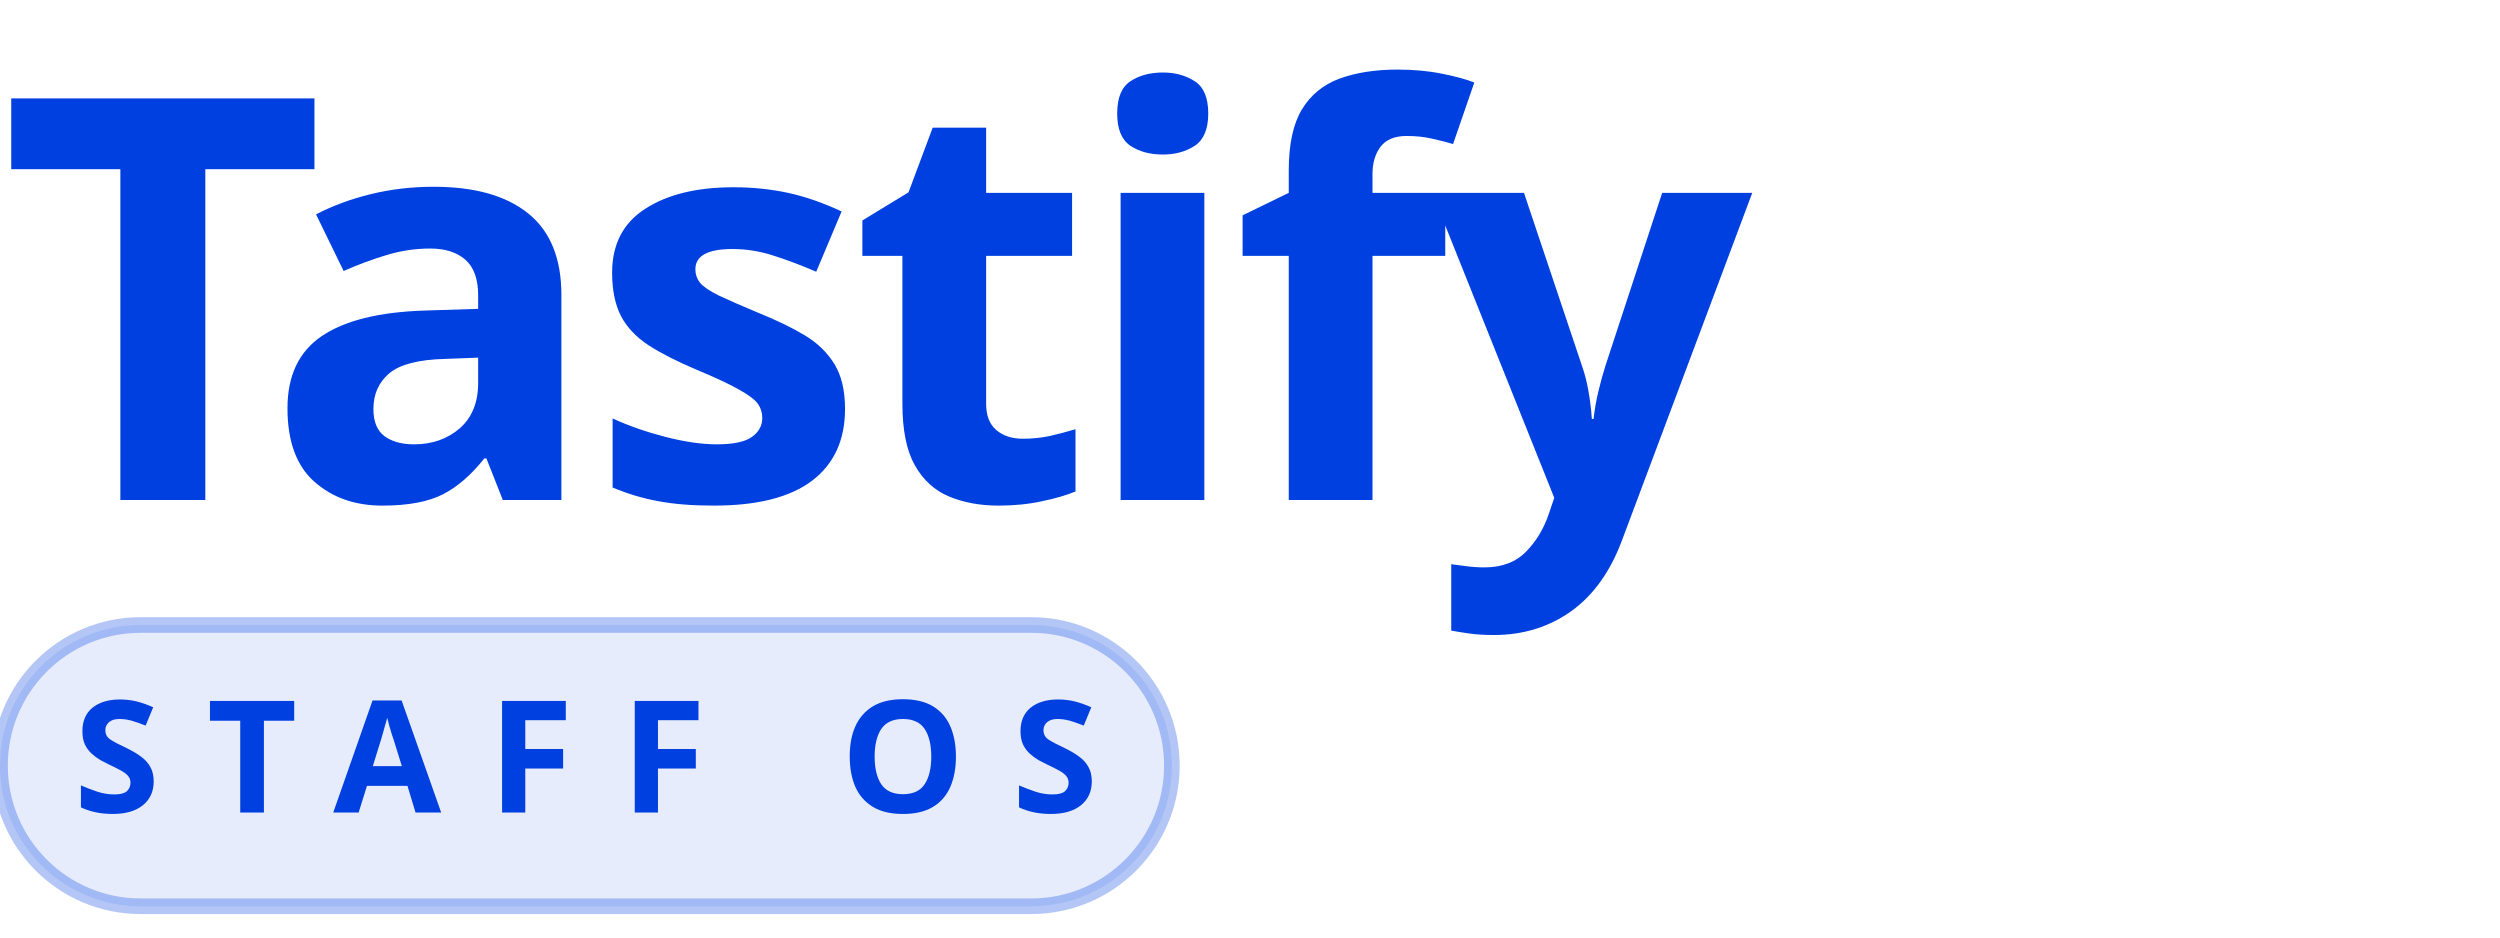
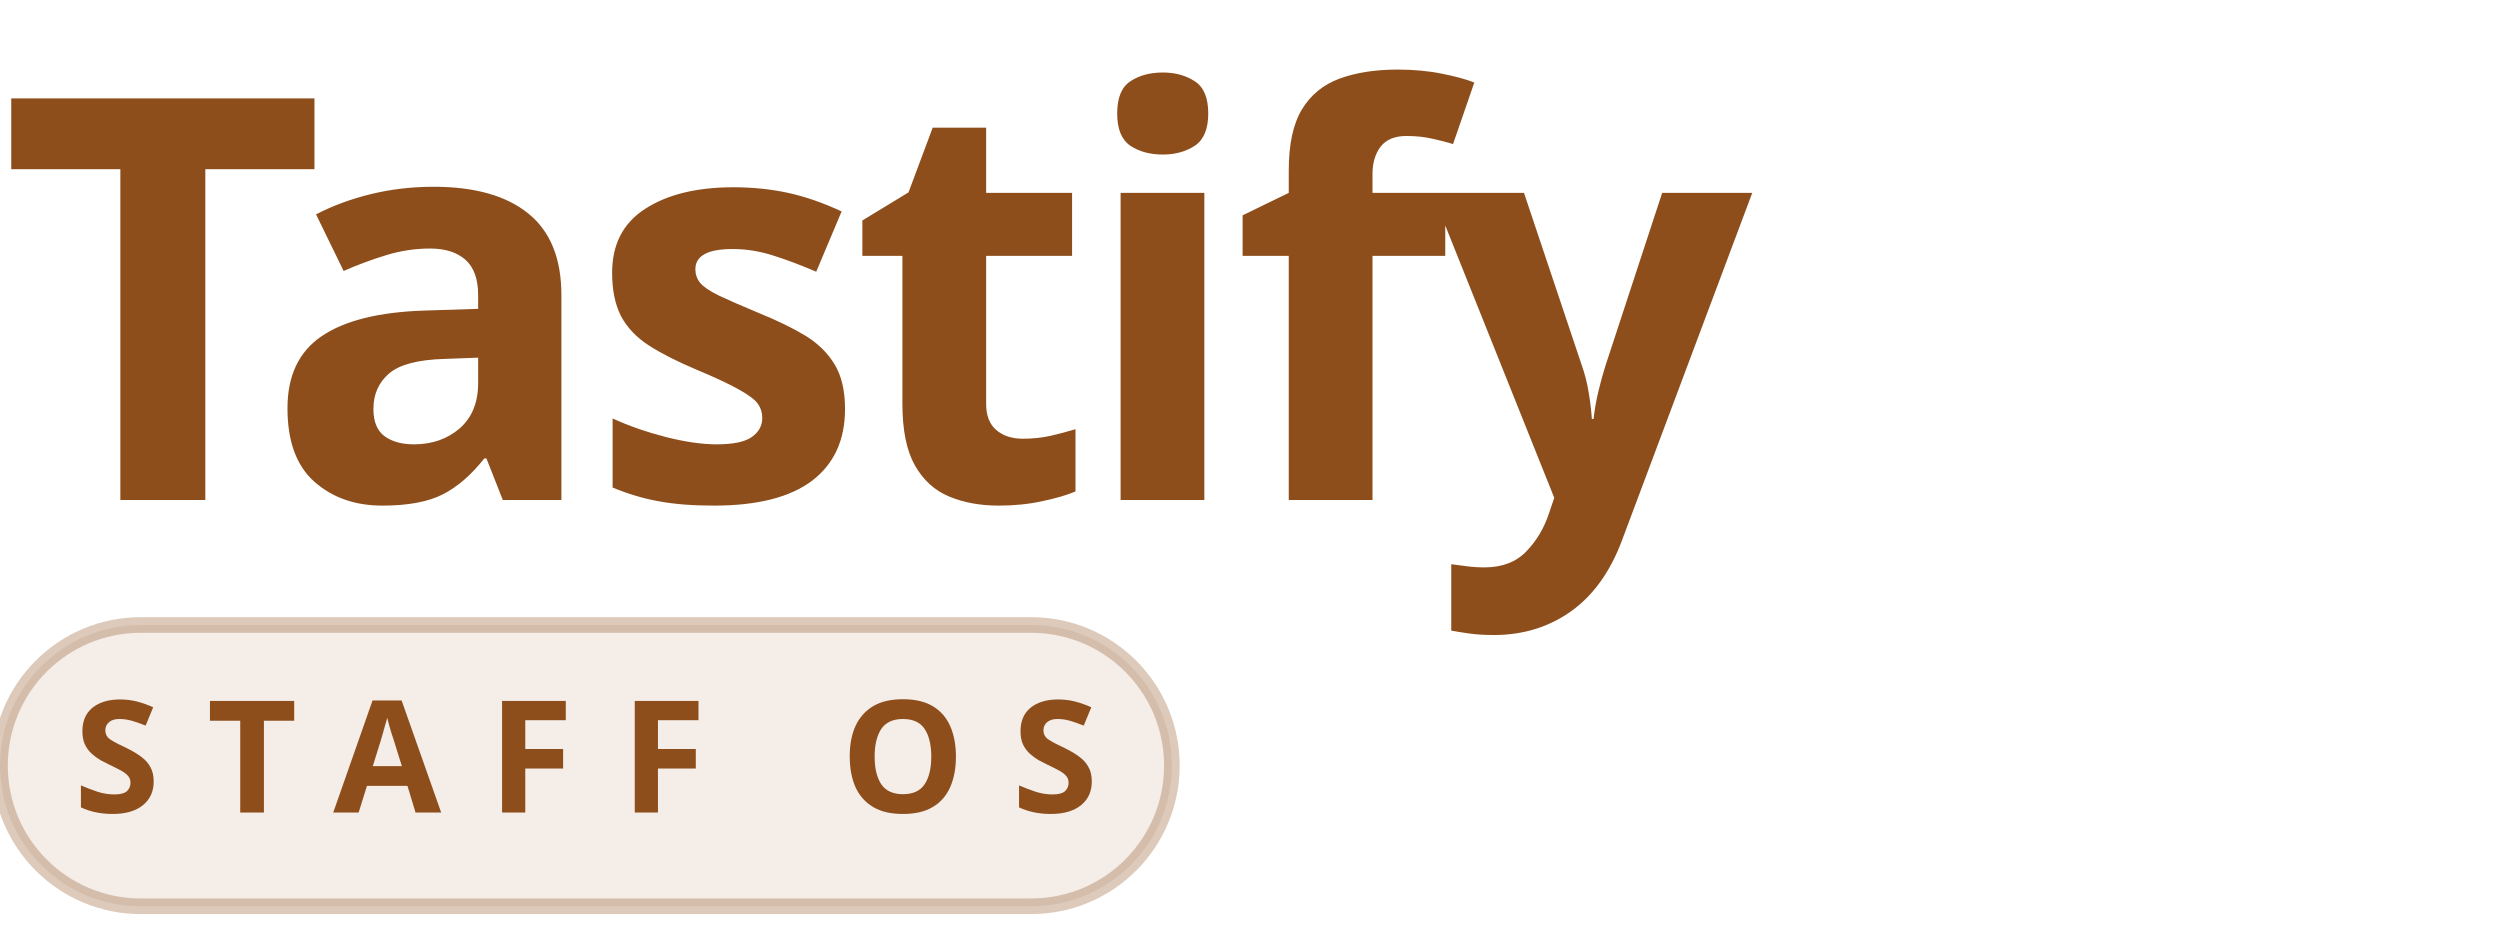
<svg xmlns="http://www.w3.org/2000/svg" width="160" height="60" viewBox="0 0 160 60" fill="none">
-   <text x="0" y="32" font-family="'Plus Jakarta Sans', sans-serif" font-weight="800" font-size="36" fill="#0040e0" letter-spacing="-0.03em">Tastify</text>
-   <rect x="0" y="40" width="75" height="18" rx="9" fill="rgba(0, 64, 224, 0.1)" stroke="rgba(0, 64, 224, 0.3)" stroke-width="1" />
-   <text x="37.5" y="52" text-anchor="middle" font-family="'Plus Jakarta Sans', sans-serif" font-weight="800" font-size="10" fill="#0040e0" letter-spacing="0.3em">STAFF OS</text>
+   <text x="0" y="32" font-family="'Bricolage Grotesque', sans-serif" font-weight="700" font-size="36" fill="#8d4e1c" letter-spacing="-0.03em">Tastify</text>
+   <rect x="0" y="40" width="75" height="18" rx="9" fill="rgba(141, 78, 28, 0.1)" stroke="rgba(141, 78, 28, 0.3)" stroke-width="1" />
+   <text x="37.5" y="52" text-anchor="middle" font-family="'Bricolage Grotesque', sans-serif" font-weight="700" font-size="10" fill="#8d4e1c" letter-spacing="0.3em">STAFF OS</text>
</svg>
